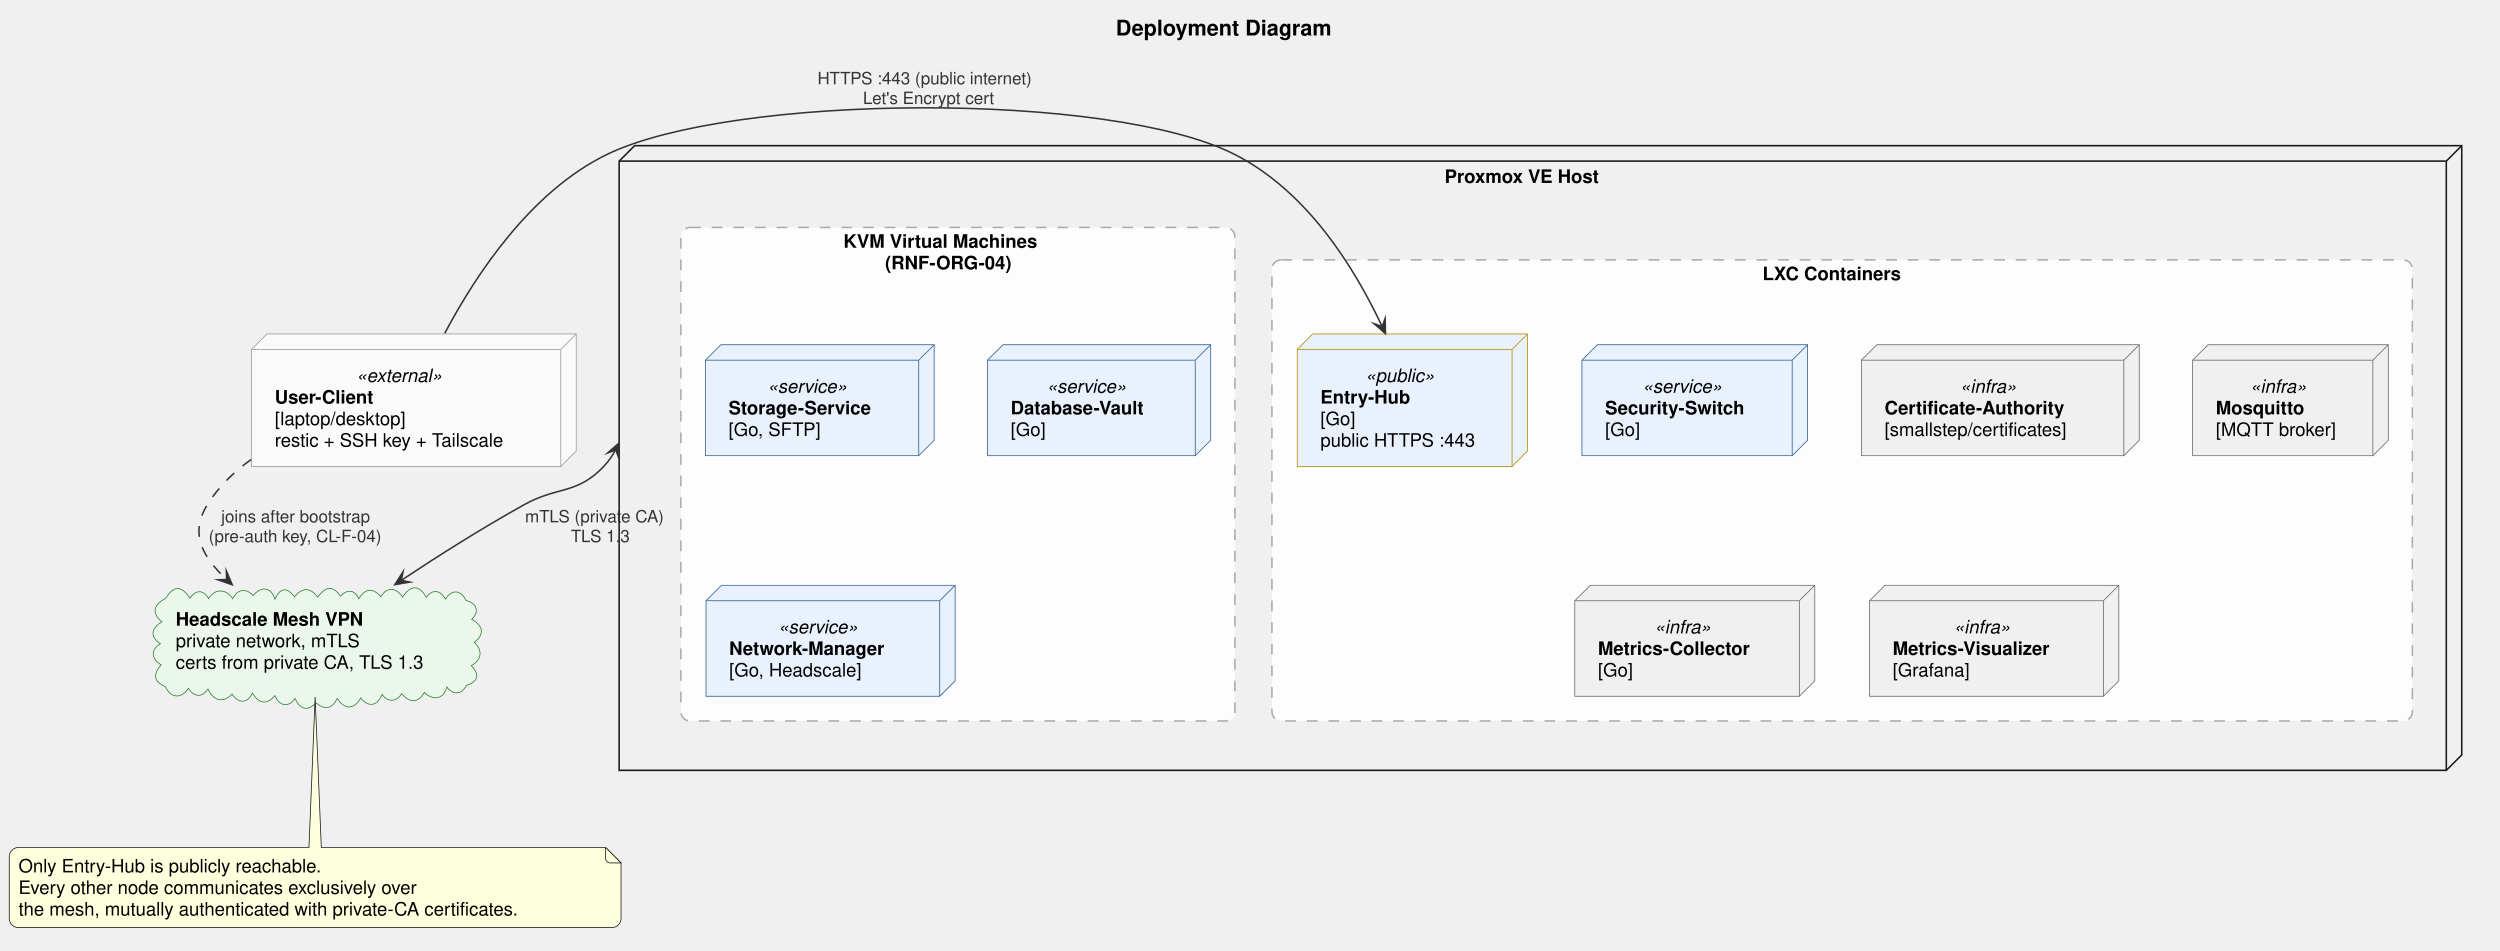
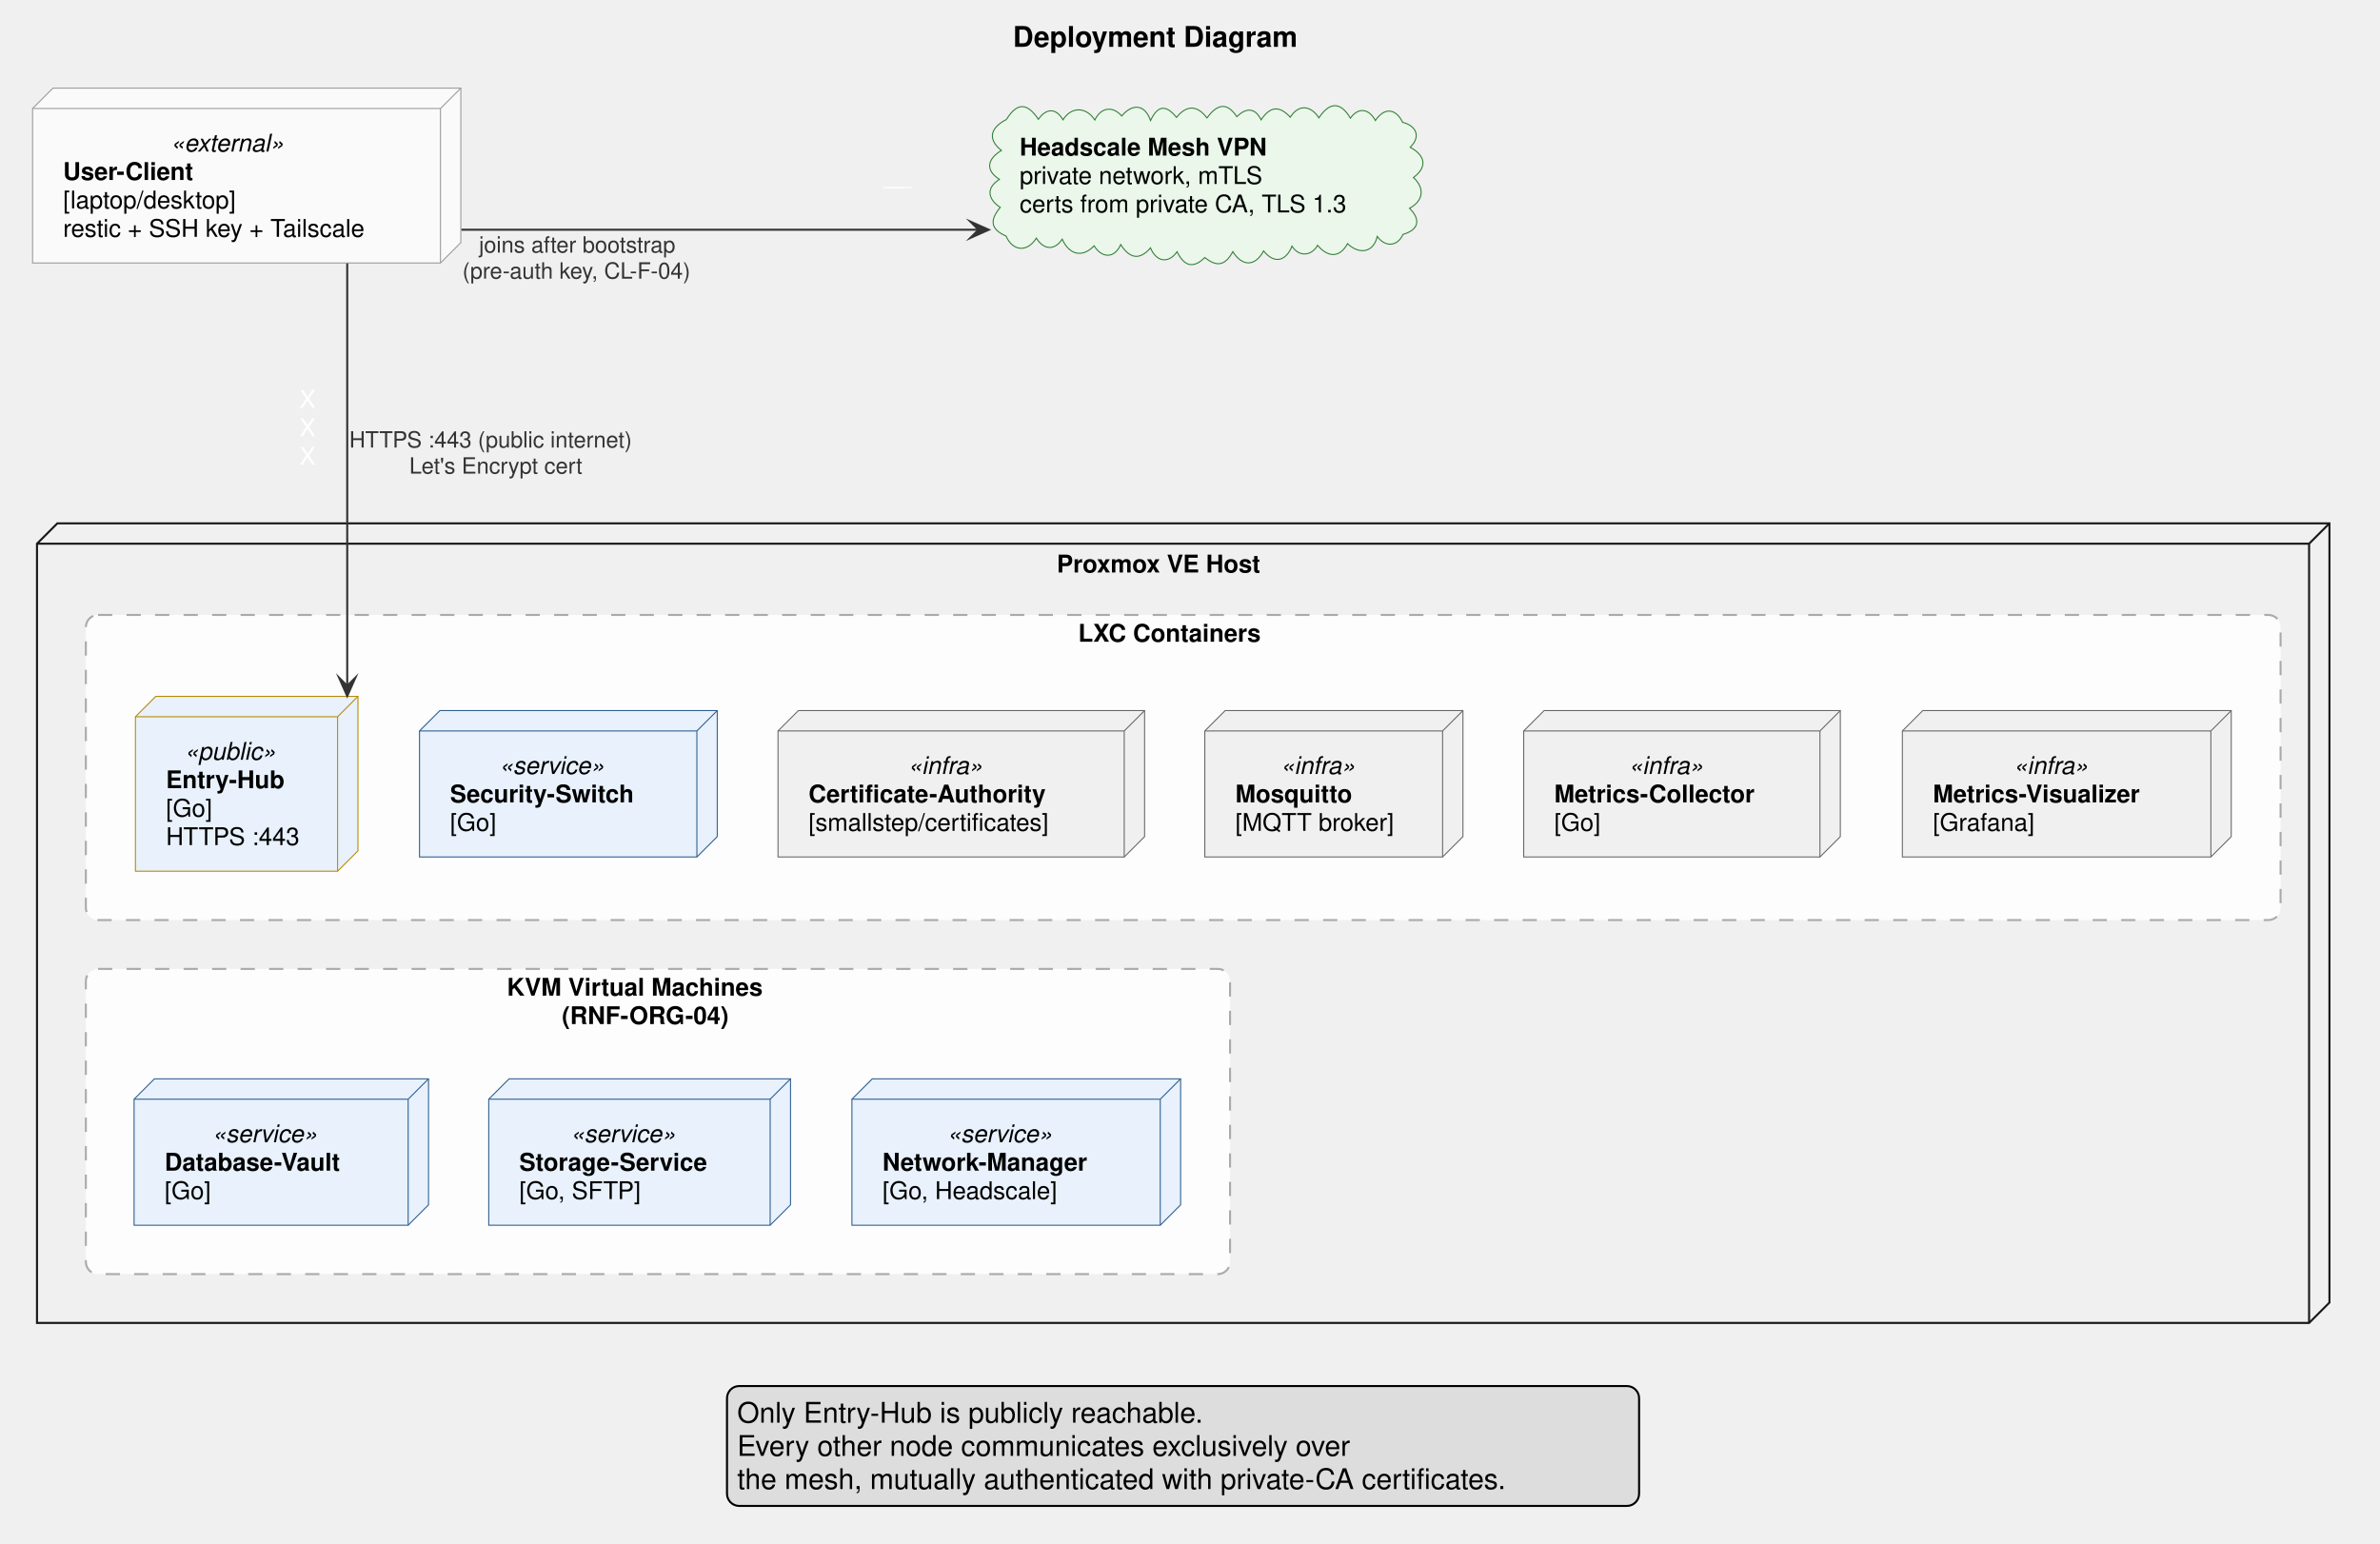
- <svg xmlns="http://www.w3.org/2000/svg" contentStyleType="text/css" data-diagram-type="DESCRIPTION" height="616px" preserveAspectRatio="none" style="width:1620px;height:616px;background:#FFFFFF;" version="1.1" viewBox="0 0 1620 616" width="1620px" zoomAndPan="magnify">
+ <svg xmlns="http://www.w3.org/2000/svg" contentStyleType="text/css" data-diagram-type="DESCRIPTION" height="758px" preserveAspectRatio="none" style="width:1169px;height:758px;background:#FFFFFF;" version="1.1" viewBox="0 0 1169 758" width="1169px" zoomAndPan="magnify">
  <defs />
  <g>
    <g class="title" data-source-line="3">
-       <text fill="#000000" font-family="'Helvetica'" font-size="14" font-weight="700" lengthAdjust="spacing" textLength="167.125" x="723.043" y="22.995">Deployment Diagram</text>
+       <text fill="#000000" font-family="'Helvetica'" font-size="14" font-weight="700" lengthAdjust="spacing" textLength="167.125" x="497.522" y="22.995">Deployment Diagram</text>
    </g>
-     <g class="cluster" data-qualified-name="Proxmox" data-source-line="36" id="ent0003">
-       <polygon fill="none" points="401.21,104.391,411.21,94.391,1595.21,94.391,1595.21,489.181,1585.21,499.181,401.21,499.181,401.21,104.391" style="stroke:#181818;stroke-width:1;stroke-linejoin:miter;stroke-miterlimit:10;" />
-       <line style="stroke:#181818;stroke-width:1;" x1="1585.21" x2="1595.21" y1="104.391" y2="94.391" />
-       <line style="stroke:#181818;stroke-width:1;" x1="401.21" x2="1585.21" y1="104.391" y2="104.391" />
-       <line style="stroke:#181818;stroke-width:1;" x1="1585.21" x2="1585.21" y1="104.391" y2="499.181" />
-       <text fill="#000000" font-family="'Helvetica'" font-size="12" font-weight="700" lengthAdjust="spacing" textLength="116.191" x="936.114" y="118.53">Proxmox VE Host</text>
+     <g class="cluster" data-qualified-name="Proxmox" data-source-line="48" id="ent0005">
+       <polygon fill="none" points="18.17,267.077,28.17,257.077,1144.17,257.077,1144.17,639.857,1134.17,649.857,18.17,649.857,18.17,267.077" style="stroke:#181818;stroke-width:1;stroke-linejoin:miter;stroke-miterlimit:10;" />
+       <line style="stroke:#181818;stroke-width:1;" x1="1134.17" x2="1144.17" y1="267.077" y2="257.077" />
+       <line style="stroke:#181818;stroke-width:1;" x1="18.17" x2="1134.17" y1="267.077" y2="267.077" />
+       <line style="stroke:#181818;stroke-width:1;" x1="1134.17" x2="1134.17" y1="267.077" y2="649.857" />
+       <text fill="#000000" font-family="'Helvetica'" font-size="12" font-weight="700" lengthAdjust="spacing" textLength="116.191" x="519.074" y="281.216">Proxmox VE Host</text>
    </g>
-     <g class="cluster" data-qualified-name="Proxmox.KVMGroup" data-source-line="38" id="ent0004">
-       <rect fill="#FDFDFD" height="319.79" rx="6" ry="6" style="stroke:#AAAAAA;stroke-width:1;stroke-dasharray:7,7;" width="359" x="441.21" y="147.391" />
-       <text fill="#000000" font-family="'Helvetica'" font-size="12" font-weight="700" lengthAdjust="spacing" textLength="148.324" x="546.548" y="160.53">KVM Virtual Machines</text>
-       <text fill="#000000" font-family="'Helvetica'" font-size="12" font-weight="700" lengthAdjust="spacing" textLength="94.4" x="573.51" y="174.499">(RNF-ORG-04)</text>
+     <g class="cluster" data-qualified-name="Proxmox.LXCGroup" data-source-line="50" id="ent0006">
+       <rect fill="#FDFDFD" height="149.87" rx="6" ry="6" style="stroke:#AAAAAA;stroke-width:1;stroke-dasharray:7,7;" width="1078" x="42.17" y="302.077" />
+       <text fill="#000000" font-family="'Helvetica'" font-size="12" font-weight="700" lengthAdjust="spacing" textLength="103.166" x="529.587" y="315.216">LXC Containers</text>
    </g>
-     <g class="cluster" data-qualified-name="Proxmox.LXCGroup" data-source-line="44" id="ent0008">
-       <rect fill="#FDFDFD" height="298.78" rx="6" ry="6" style="stroke:#AAAAAA;stroke-width:1;stroke-dasharray:7,7;" width="739" x="824.21" y="168.401" />
-       <text fill="#000000" font-family="'Helvetica'" font-size="12" font-weight="700" lengthAdjust="spacing" textLength="103.166" x="1142.127" y="181.54">LXC Containers</text>
+     <g class="cluster" data-qualified-name="Proxmox.KVMGroup" data-source-line="67" id="ent0018">
+       <rect fill="#FDFDFD" height="149.91" rx="6" ry="6" style="stroke:#AAAAAA;stroke-width:1;stroke-dasharray:7,7;" width="562" x="42.17" y="475.947" />
+       <text fill="#000000" font-family="'Helvetica'" font-size="12" font-weight="700" lengthAdjust="spacing" textLength="148.324" x="249.008" y="489.086">KVM Virtual Machines</text>
+       <text fill="#000000" font-family="'Helvetica'" font-size="12" font-weight="700" lengthAdjust="spacing" textLength="94.4" x="275.97" y="503.054">(RNF-ORG-04)</text>
    </g>
-     <g class="entity" data-qualified-name="Proxmox.KVMGroup.StorageService" data-source-line="39" id="ent0005">
-       <polygon fill="#E8F1FC" points="457.1,233.391,467.1,223.391,605.334,223.391,605.334,285.297,595.334,295.297,457.1,295.297,457.1,233.391" style="stroke:#2C5C8F;stroke-width:0.5;stroke-linejoin:miter;stroke-miterlimit:10;" />
-       <line style="stroke:#2C5C8F;stroke-width:0.5;" x1="595.334" x2="605.334" y1="233.391" y2="223.391" />
-       <line style="stroke:#2C5C8F;stroke-width:0.5;" x1="457.1" x2="595.334" y1="233.391" y2="233.391" />
-       <line style="stroke:#2C5C8F;stroke-width:0.5;" x1="595.334" x2="595.334" y1="233.391" y2="295.297" />
-       <text fill="#000000" font-family="'Helvetica'" font-size="12" font-style="italic" lengthAdjust="spacing" textLength="57.797" x="497.319" y="254.53">«service»</text>
-       <text fill="#000000" font-family="'Helvetica'" font-size="12" font-weight="700" lengthAdjust="spacing" textLength="108.234" x="472.1" y="268.498">Storage-Service</text>
-       <text fill="#000000" font-family="'Helvetica'" font-size="12" lengthAdjust="spacing" textLength="62.719" x="472.1" y="282.467">[Go, SFTP]</text>
+     <g class="entity" data-qualified-name="Proxmox.LXCGroup.EntryHub" data-source-line="52" id="ent0007">
+       <polygon fill="#E8F1FC" points="66.52,352.077,76.52,342.077,175.819,342.077,175.819,417.952,165.819,427.952,66.52,427.952,66.52,352.077" style="stroke:#B58900;stroke-width:0.5;stroke-linejoin:miter;stroke-miterlimit:10;" />
+       <line style="stroke:#B58900;stroke-width:0.5;" x1="165.819" x2="175.819" y1="352.077" y2="342.077" />
+       <line style="stroke:#B58900;stroke-width:0.5;" x1="66.52" x2="165.819" y1="352.077" y2="352.077" />
+       <line style="stroke:#B58900;stroke-width:0.5;" x1="165.819" x2="165.819" y1="352.077" y2="427.952" />
+       <text fill="#000000" font-family="'Helvetica'" font-size="12" font-style="italic" lengthAdjust="spacing" textLength="50.918" x="90.71" y="373.216">«public»</text>
+       <text fill="#000000" font-family="'Helvetica'" font-size="12" font-weight="700" lengthAdjust="spacing" textLength="68.373" x="81.52" y="387.184">Entry-Hub</text>
+       <text fill="#000000" font-family="'Helvetica'" font-size="12" lengthAdjust="spacing" textLength="26.004" x="81.52" y="401.153">[Go]</text>
+       <text fill="#000000" font-family="'Helvetica'" font-size="12" lengthAdjust="spacing" textLength="69.299" x="81.52" y="415.122">HTTPS :443</text>
    </g>
-     <g class="entity" data-qualified-name="Proxmox.KVMGroup.DatabaseVault" data-source-line="40" id="ent0006">
-       <polygon fill="#E8F1FC" points="639.9,233.391,649.9,223.391,784.519,223.391,784.519,285.297,774.519,295.297,639.9,295.297,639.9,233.391" style="stroke:#2C5C8F;stroke-width:0.5;stroke-linejoin:miter;stroke-miterlimit:10;" />
-       <line style="stroke:#2C5C8F;stroke-width:0.5;" x1="774.519" x2="784.519" y1="233.391" y2="223.391" />
-       <line style="stroke:#2C5C8F;stroke-width:0.5;" x1="639.9" x2="774.519" y1="233.391" y2="233.391" />
-       <line style="stroke:#2C5C8F;stroke-width:0.5;" x1="774.519" x2="774.519" y1="233.391" y2="295.297" />
-       <text fill="#000000" font-family="'Helvetica'" font-size="12" font-style="italic" lengthAdjust="spacing" textLength="57.797" x="678.311" y="254.53">«service»</text>
-       <text fill="#000000" font-family="'Helvetica'" font-size="12" font-weight="700" lengthAdjust="spacing" textLength="104.619" x="654.9" y="268.498">Database-Vault</text>
-       <text fill="#000000" font-family="'Helvetica'" font-size="12" lengthAdjust="spacing" textLength="26.004" x="654.9" y="282.467">[Go]</text>
+     <g class="entity" data-qualified-name="Proxmox.LXCGroup.SecuritySwitch" data-source-line="53" id="ent0008">
+       <polygon fill="#E8F1FC" points="206.05,359.057,216.05,349.057,352.292,349.057,352.292,410.963,342.292,420.963,206.05,420.963,206.05,359.057" style="stroke:#2C5C8F;stroke-width:0.5;stroke-linejoin:miter;stroke-miterlimit:10;" />
+       <line style="stroke:#2C5C8F;stroke-width:0.5;" x1="342.292" x2="352.292" y1="359.057" y2="349.057" />
+       <line style="stroke:#2C5C8F;stroke-width:0.5;" x1="206.05" x2="342.292" y1="359.057" y2="359.057" />
+       <line style="stroke:#2C5C8F;stroke-width:0.5;" x1="342.292" x2="342.292" y1="359.057" y2="420.963" />
+       <text fill="#000000" font-family="'Helvetica'" font-size="12" font-style="italic" lengthAdjust="spacing" textLength="57.797" x="245.273" y="380.195">«service»</text>
+       <text fill="#000000" font-family="'Helvetica'" font-size="12" font-weight="700" lengthAdjust="spacing" textLength="106.242" x="221.05" y="394.164">Security-Switch</text>
+       <text fill="#000000" font-family="'Helvetica'" font-size="12" lengthAdjust="spacing" textLength="26.004" x="221.05" y="408.133">[Go]</text>
    </g>
-     <g class="entity" data-qualified-name="Proxmox.KVMGroup.NetworkManager" data-source-line="41" id="ent0007">
-       <polygon fill="#E8F1FC" points="457.49,389.281,467.49,379.281,618.943,379.281,618.943,441.187,608.943,451.187,457.49,451.187,457.49,389.281" style="stroke:#2C5C8F;stroke-width:0.5;stroke-linejoin:miter;stroke-miterlimit:10;" />
-       <line style="stroke:#2C5C8F;stroke-width:0.5;" x1="608.943" x2="618.943" y1="389.281" y2="379.281" />
-       <line style="stroke:#2C5C8F;stroke-width:0.5;" x1="457.49" x2="608.943" y1="389.281" y2="389.281" />
-       <line style="stroke:#2C5C8F;stroke-width:0.5;" x1="608.943" x2="608.943" y1="389.281" y2="451.187" />
-       <text fill="#000000" font-family="'Helvetica'" font-size="12" font-style="italic" lengthAdjust="spacing" textLength="57.797" x="504.318" y="410.42">«service»</text>
-       <text fill="#000000" font-family="'Helvetica'" font-size="12" font-weight="700" lengthAdjust="spacing" textLength="121.453" x="472.49" y="424.389">Network-Manager</text>
-       <text fill="#000000" font-family="'Helvetica'" font-size="12" lengthAdjust="spacing" textLength="95.93" x="472.49" y="438.357">[Go, Headscale]</text>
+     <g class="entity" data-qualified-name="Proxmox.LXCGroup.CA" data-source-line="54" id="ent0009">
+       <polygon fill="#F0F0F0" points="382.14,359.057,392.14,349.057,562.197,349.057,562.197,410.963,552.197,420.963,382.14,420.963,382.14,359.057" style="stroke:#666666;stroke-width:0.5;stroke-linejoin:miter;stroke-miterlimit:10;" />
+       <line style="stroke:#666666;stroke-width:0.5;" x1="552.197" x2="562.197" y1="359.057" y2="349.057" />
+       <line style="stroke:#666666;stroke-width:0.5;" x1="382.14" x2="552.197" y1="359.057" y2="359.057" />
+       <line style="stroke:#666666;stroke-width:0.5;" x1="552.197" x2="552.197" y1="359.057" y2="420.963" />
+       <text fill="#000000" font-family="'Helvetica'" font-size="12" font-style="italic" lengthAdjust="spacing" textLength="42.264" x="446.036" y="380.195">«infra»</text>
+       <text fill="#000000" font-family="'Helvetica'" font-size="12" font-weight="700" lengthAdjust="spacing" textLength="140.057" x="397.14" y="394.164">Certificate-Authority</text>
+       <text fill="#000000" font-family="'Helvetica'" font-size="12" lengthAdjust="spacing" textLength="138.129" x="397.14" y="408.133">[smallstep/certificates]</text>
    </g>
-     <g class="entity" data-qualified-name="Proxmox.LXCGroup.EntryHub" data-source-line="45" id="ent0009">
-       <polygon fill="#E8F1FC" points="840.6,226.401,850.6,216.401,989.819,216.401,989.819,292.276,979.819,302.276,840.6,302.276,840.6,226.401" style="stroke:#B58900;stroke-width:0.5;stroke-linejoin:miter;stroke-miterlimit:10;" />
-       <line style="stroke:#B58900;stroke-width:0.5;" x1="979.819" x2="989.819" y1="226.401" y2="216.401" />
-       <line style="stroke:#B58900;stroke-width:0.5;" x1="840.6" x2="979.819" y1="226.401" y2="226.401" />
-       <line style="stroke:#B58900;stroke-width:0.5;" x1="979.819" x2="979.819" y1="226.401" y2="302.276" />
-       <text fill="#000000" font-family="'Helvetica'" font-size="12" font-style="italic" lengthAdjust="spacing" textLength="50.918" x="884.75" y="247.54">«public»</text>
-       <text fill="#000000" font-family="'Helvetica'" font-size="12" font-weight="700" lengthAdjust="spacing" textLength="68.373" x="855.6" y="261.509">Entry-Hub</text>
-       <text fill="#000000" font-family="'Helvetica'" font-size="12" lengthAdjust="spacing" textLength="26.004" x="855.6" y="275.477">[Go]</text>
-       <text fill="#000000" font-family="'Helvetica'" font-size="12" lengthAdjust="spacing" textLength="109.219" x="855.6" y="289.446">public HTTPS :443</text>
+     <g class="entity" data-qualified-name="Proxmox.LXCGroup.Mosquitto" data-source-line="55" id="ent0010">
+       <polygon fill="#F0F0F0" points="591.77,359.057,601.77,349.057,718.565,349.057,718.565,410.963,708.565,420.963,591.77,420.963,591.77,359.057" style="stroke:#666666;stroke-width:0.5;stroke-linejoin:miter;stroke-miterlimit:10;" />
+       <line style="stroke:#666666;stroke-width:0.5;" x1="708.565" x2="718.565" y1="359.057" y2="349.057" />
+       <line style="stroke:#666666;stroke-width:0.5;" x1="591.77" x2="708.565" y1="359.057" y2="359.057" />
+       <line style="stroke:#666666;stroke-width:0.5;" x1="708.565" x2="708.565" y1="359.057" y2="420.963" />
+       <text fill="#000000" font-family="'Helvetica'" font-size="12" font-style="italic" lengthAdjust="spacing" textLength="42.264" x="629.036" y="380.195">«infra»</text>
+       <text fill="#000000" font-family="'Helvetica'" font-size="12" font-weight="700" lengthAdjust="spacing" textLength="68.291" x="606.77" y="394.164">Mosquitto</text>
+       <text fill="#000000" font-family="'Helvetica'" font-size="12" lengthAdjust="spacing" textLength="86.795" x="606.77" y="408.133">[MQTT broker]</text>
    </g>
-     <g class="entity" data-qualified-name="Proxmox.LXCGroup.SecuritySwitch" data-source-line="46" id="ent0010">
-       <polygon fill="#E8F1FC" points="1025.09,233.391,1035.09,223.391,1171.332,223.391,1171.332,285.297,1161.332,295.297,1025.09,295.297,1025.09,233.391" style="stroke:#2C5C8F;stroke-width:0.5;stroke-linejoin:miter;stroke-miterlimit:10;" />
-       <line style="stroke:#2C5C8F;stroke-width:0.5;" x1="1161.332" x2="1171.332" y1="233.391" y2="223.391" />
-       <line style="stroke:#2C5C8F;stroke-width:0.5;" x1="1025.09" x2="1161.332" y1="233.391" y2="233.391" />
-       <line style="stroke:#2C5C8F;stroke-width:0.5;" x1="1161.332" x2="1161.332" y1="233.391" y2="295.297" />
-       <text fill="#000000" font-family="'Helvetica'" font-size="12" font-style="italic" lengthAdjust="spacing" textLength="57.797" x="1064.313" y="254.53">«service»</text>
-       <text fill="#000000" font-family="'Helvetica'" font-size="12" font-weight="700" lengthAdjust="spacing" textLength="106.242" x="1040.09" y="268.498">Security-Switch</text>
-       <text fill="#000000" font-family="'Helvetica'" font-size="12" lengthAdjust="spacing" textLength="26.004" x="1040.09" y="282.467">[Go]</text>
+     <g class="entity" data-qualified-name="Proxmox.LXCGroup.MetricsCollector" data-source-line="56" id="ent0011">
+       <polygon fill="#F0F0F0" points="748.41,359.057,758.41,349.057,903.922,349.057,903.922,410.963,893.922,420.963,748.41,420.963,748.41,359.057" style="stroke:#666666;stroke-width:0.5;stroke-linejoin:miter;stroke-miterlimit:10;" />
+       <line style="stroke:#666666;stroke-width:0.5;" x1="893.922" x2="903.922" y1="359.057" y2="349.057" />
+       <line style="stroke:#666666;stroke-width:0.5;" x1="748.41" x2="893.922" y1="359.057" y2="359.057" />
+       <line style="stroke:#666666;stroke-width:0.5;" x1="893.922" x2="893.922" y1="359.057" y2="420.963" />
+       <text fill="#000000" font-family="'Helvetica'" font-size="12" font-style="italic" lengthAdjust="spacing" textLength="42.264" x="800.034" y="380.195">«infra»</text>
+       <text fill="#000000" font-family="'Helvetica'" font-size="12" font-weight="700" lengthAdjust="spacing" textLength="115.512" x="763.41" y="394.164">Metrics-Collector</text>
+       <text fill="#000000" font-family="'Helvetica'" font-size="12" lengthAdjust="spacing" textLength="26.004" x="763.41" y="408.133">[Go]</text>
    </g>
-     <g class="entity" data-qualified-name="Proxmox.LXCGroup.CA" data-source-line="47" id="ent0011">
-       <polygon fill="#F0F0F0" points="1206.19,233.391,1216.19,223.391,1386.247,223.391,1386.247,285.297,1376.247,295.297,1206.19,295.297,1206.19,233.391" style="stroke:#666666;stroke-width:0.5;stroke-linejoin:miter;stroke-miterlimit:10;" />
-       <line style="stroke:#666666;stroke-width:0.5;" x1="1376.247" x2="1386.247" y1="233.391" y2="223.391" />
-       <line style="stroke:#666666;stroke-width:0.5;" x1="1206.19" x2="1376.247" y1="233.391" y2="233.391" />
-       <line style="stroke:#666666;stroke-width:0.5;" x1="1376.247" x2="1376.247" y1="233.391" y2="295.297" />
-       <text fill="#000000" font-family="'Helvetica'" font-size="12" font-style="italic" lengthAdjust="spacing" textLength="42.264" x="1270.086" y="254.53">«infra»</text>
-       <text fill="#000000" font-family="'Helvetica'" font-size="12" font-weight="700" lengthAdjust="spacing" textLength="140.057" x="1221.19" y="268.498">Certificate-Authority</text>
-       <text fill="#000000" font-family="'Helvetica'" font-size="12" lengthAdjust="spacing" textLength="138.129" x="1221.19" y="282.467">[smallstep/certificates]</text>
+     <g class="entity" data-qualified-name="Proxmox.LXCGroup.Grafana" data-source-line="57" id="ent0012">
+       <polygon fill="#F0F0F0" points="934.4,359.057,944.4,349.057,1095.935,349.057,1095.935,410.963,1085.935,420.963,934.4,420.963,934.4,359.057" style="stroke:#666666;stroke-width:0.5;stroke-linejoin:miter;stroke-miterlimit:10;" />
+       <line style="stroke:#666666;stroke-width:0.5;" x1="1085.935" x2="1095.935" y1="359.057" y2="349.057" />
+       <line style="stroke:#666666;stroke-width:0.5;" x1="934.4" x2="1085.935" y1="359.057" y2="359.057" />
+       <line style="stroke:#666666;stroke-width:0.5;" x1="1085.935" x2="1085.935" y1="359.057" y2="420.963" />
+       <text fill="#000000" font-family="'Helvetica'" font-size="12" font-style="italic" lengthAdjust="spacing" textLength="42.264" x="989.036" y="380.195">«infra»</text>
+       <text fill="#000000" font-family="'Helvetica'" font-size="12" font-weight="700" lengthAdjust="spacing" textLength="121.535" x="949.4" y="394.164">Metrics-Visualizer</text>
+       <text fill="#000000" font-family="'Helvetica'" font-size="12" lengthAdjust="spacing" textLength="57.486" x="949.4" y="408.133">[Grafana]</text>
    </g>
-     <g class="entity" data-qualified-name="Proxmox.LXCGroup.Mosquitto" data-source-line="48" id="ent0012">
-       <polygon fill="#F0F0F0" points="1420.82,233.391,1430.82,223.391,1547.615,223.391,1547.615,285.297,1537.615,295.297,1420.82,295.297,1420.82,233.391" style="stroke:#666666;stroke-width:0.5;stroke-linejoin:miter;stroke-miterlimit:10;" />
-       <line style="stroke:#666666;stroke-width:0.5;" x1="1537.615" x2="1547.615" y1="233.391" y2="223.391" />
-       <line style="stroke:#666666;stroke-width:0.5;" x1="1420.82" x2="1537.615" y1="233.391" y2="233.391" />
-       <line style="stroke:#666666;stroke-width:0.5;" x1="1537.615" x2="1537.615" y1="233.391" y2="295.297" />
-       <text fill="#000000" font-family="'Helvetica'" font-size="12" font-style="italic" lengthAdjust="spacing" textLength="42.264" x="1458.086" y="254.53">«infra»</text>
-       <text fill="#000000" font-family="'Helvetica'" font-size="12" font-weight="700" lengthAdjust="spacing" textLength="68.291" x="1435.82" y="268.498">Mosquitto</text>
-       <text fill="#000000" font-family="'Helvetica'" font-size="12" lengthAdjust="spacing" textLength="86.795" x="1435.82" y="282.467">[MQTT broker]</text>
+     <g class="entity" data-qualified-name="Proxmox.KVMGroup.DatabaseVault" data-source-line="69" id="ent0019">
+       <polygon fill="#E8F1FC" points="65.86,539.947,75.86,529.947,210.479,529.947,210.479,591.853,200.479,601.853,65.86,601.853,65.86,539.947" style="stroke:#2C5C8F;stroke-width:0.5;stroke-linejoin:miter;stroke-miterlimit:10;" />
+       <line style="stroke:#2C5C8F;stroke-width:0.5;" x1="200.479" x2="210.479" y1="539.947" y2="529.947" />
+       <line style="stroke:#2C5C8F;stroke-width:0.5;" x1="65.86" x2="200.479" y1="539.947" y2="539.947" />
+       <line style="stroke:#2C5C8F;stroke-width:0.5;" x1="200.479" x2="200.479" y1="539.947" y2="601.853" />
+       <text fill="#000000" font-family="'Helvetica'" font-size="12" font-style="italic" lengthAdjust="spacing" textLength="57.797" x="104.271" y="561.086">«service»</text>
+       <text fill="#000000" font-family="'Helvetica'" font-size="12" font-weight="700" lengthAdjust="spacing" textLength="104.619" x="80.86" y="575.054">Database-Vault</text>
+       <text fill="#000000" font-family="'Helvetica'" font-size="12" lengthAdjust="spacing" textLength="26.004" x="80.86" y="589.023">[Go]</text>
    </g>
-     <g class="entity" data-qualified-name="Proxmox.LXCGroup.MetricsCollector" data-source-line="49" id="ent0013">
-       <polygon fill="#F0F0F0" points="1020.46,389.281,1030.46,379.281,1175.972,379.281,1175.972,441.187,1165.972,451.187,1020.46,451.187,1020.46,389.281" style="stroke:#666666;stroke-width:0.5;stroke-linejoin:miter;stroke-miterlimit:10;" />
-       <line style="stroke:#666666;stroke-width:0.5;" x1="1165.972" x2="1175.972" y1="389.281" y2="379.281" />
-       <line style="stroke:#666666;stroke-width:0.5;" x1="1020.46" x2="1165.972" y1="389.281" y2="389.281" />
-       <line style="stroke:#666666;stroke-width:0.5;" x1="1165.972" x2="1165.972" y1="389.281" y2="451.187" />
-       <text fill="#000000" font-family="'Helvetica'" font-size="12" font-style="italic" lengthAdjust="spacing" textLength="42.264" x="1072.084" y="410.42">«infra»</text>
-       <text fill="#000000" font-family="'Helvetica'" font-size="12" font-weight="700" lengthAdjust="spacing" textLength="115.512" x="1035.46" y="424.389">Metrics-Collector</text>
-       <text fill="#000000" font-family="'Helvetica'" font-size="12" lengthAdjust="spacing" textLength="26.004" x="1035.46" y="438.357">[Go]</text>
+     <g class="entity" data-qualified-name="Proxmox.KVMGroup.StorageService" data-source-line="70" id="ent0020">
+       <polygon fill="#E8F1FC" points="240.05,539.947,250.05,529.947,388.284,529.947,388.284,591.853,378.284,601.853,240.05,601.853,240.05,539.947" style="stroke:#2C5C8F;stroke-width:0.5;stroke-linejoin:miter;stroke-miterlimit:10;" />
+       <line style="stroke:#2C5C8F;stroke-width:0.5;" x1="378.284" x2="388.284" y1="539.947" y2="529.947" />
+       <line style="stroke:#2C5C8F;stroke-width:0.5;" x1="240.05" x2="378.284" y1="539.947" y2="539.947" />
+       <line style="stroke:#2C5C8F;stroke-width:0.5;" x1="378.284" x2="378.284" y1="539.947" y2="601.853" />
+       <text fill="#000000" font-family="'Helvetica'" font-size="12" font-style="italic" lengthAdjust="spacing" textLength="57.797" x="280.269" y="561.086">«service»</text>
+       <text fill="#000000" font-family="'Helvetica'" font-size="12" font-weight="700" lengthAdjust="spacing" textLength="108.234" x="255.05" y="575.054">Storage-Service</text>
+       <text fill="#000000" font-family="'Helvetica'" font-size="12" lengthAdjust="spacing" textLength="62.719" x="255.05" y="589.023">[Go, SFTP]</text>
    </g>
-     <g class="entity" data-qualified-name="Proxmox.LXCGroup.Grafana" data-source-line="50" id="ent0014">
-       <polygon fill="#F0F0F0" points="1211.45,389.281,1221.45,379.281,1372.985,379.281,1372.985,441.187,1362.985,451.187,1211.45,451.187,1211.45,389.281" style="stroke:#666666;stroke-width:0.5;stroke-linejoin:miter;stroke-miterlimit:10;" />
-       <line style="stroke:#666666;stroke-width:0.5;" x1="1362.985" x2="1372.985" y1="389.281" y2="379.281" />
-       <line style="stroke:#666666;stroke-width:0.5;" x1="1211.45" x2="1362.985" y1="389.281" y2="389.281" />
-       <line style="stroke:#666666;stroke-width:0.5;" x1="1362.985" x2="1362.985" y1="389.281" y2="451.187" />
-       <text fill="#000000" font-family="'Helvetica'" font-size="12" font-style="italic" lengthAdjust="spacing" textLength="42.264" x="1266.086" y="410.42">«infra»</text>
-       <text fill="#000000" font-family="'Helvetica'" font-size="12" font-weight="700" lengthAdjust="spacing" textLength="121.535" x="1226.45" y="424.389">Metrics-Visualizer</text>
-       <text fill="#000000" font-family="'Helvetica'" font-size="12" lengthAdjust="spacing" textLength="57.486" x="1226.45" y="438.357">[Grafana]</text>
+     <g class="entity" data-qualified-name="Proxmox.KVMGroup.NetworkManager" data-source-line="71" id="ent0021">
+       <polygon fill="#E8F1FC" points="418.44,539.947,428.44,529.947,579.893,529.947,579.893,591.853,569.893,601.853,418.44,601.853,418.44,539.947" style="stroke:#2C5C8F;stroke-width:0.5;stroke-linejoin:miter;stroke-miterlimit:10;" />
+       <line style="stroke:#2C5C8F;stroke-width:0.5;" x1="569.893" x2="579.893" y1="539.947" y2="529.947" />
+       <line style="stroke:#2C5C8F;stroke-width:0.5;" x1="418.44" x2="569.893" y1="539.947" y2="539.947" />
+       <line style="stroke:#2C5C8F;stroke-width:0.5;" x1="569.893" x2="569.893" y1="539.947" y2="601.853" />
+       <text fill="#000000" font-family="'Helvetica'" font-size="12" font-style="italic" lengthAdjust="spacing" textLength="57.797" x="465.268" y="561.086">«service»</text>
+       <text fill="#000000" font-family="'Helvetica'" font-size="12" font-weight="700" lengthAdjust="spacing" textLength="121.453" x="433.44" y="575.054">Network-Manager</text>
+       <text fill="#000000" font-family="'Helvetica'" font-size="12" lengthAdjust="spacing" textLength="95.93" x="433.44" y="589.023">[Go, Headscale]</text>
    </g>
-     <g class="entity" data-qualified-name="UserClient" data-source-line="32" id="ent0001">
-       <polygon fill="#FAFAFA" points="163.04,226.401,173.04,216.401,373.39,216.401,373.39,292.276,363.39,302.276,163.04,302.276,163.04,226.401" style="stroke:#999999;stroke-width:0.5;stroke-linejoin:miter;stroke-miterlimit:10;" />
-       <line style="stroke:#999999;stroke-width:0.5;" x1="363.39" x2="373.39" y1="226.401" y2="216.401" />
-       <line style="stroke:#999999;stroke-width:0.5;" x1="163.04" x2="363.39" y1="226.401" y2="226.401" />
-       <line style="stroke:#999999;stroke-width:0.5;" x1="363.39" x2="363.39" y1="226.401" y2="302.276" />
-       <text fill="#000000" font-family="'Helvetica'" font-size="12" font-style="italic" lengthAdjust="spacing" textLength="64.611" x="230.909" y="247.54">«external»</text>
-       <text fill="#000000" font-family="'Helvetica'" font-size="12" font-weight="700" lengthAdjust="spacing" textLength="75.375" x="178.04" y="261.509">User-Client</text>
-       <text fill="#000000" font-family="'Helvetica'" font-size="12" lengthAdjust="spacing" textLength="99.24" x="178.04" y="275.477">[laptop/desktop]</text>
-       <text fill="#000000" font-family="'Helvetica'" font-size="12" lengthAdjust="spacing" textLength="170.35" x="178.04" y="289.446">restic + SSH key + Tailscale</text>
+     <g class="entity" data-qualified-name="UserClient" data-source-line="33" id="ent0001">
+       <polygon fill="#FAFAFA" points="16,53.297,26,43.297,226.35,43.297,226.35,119.172,216.35,129.172,16,129.172,16,53.297" style="stroke:#999999;stroke-width:0.5;stroke-linejoin:miter;stroke-miterlimit:10;" />
+       <line style="stroke:#999999;stroke-width:0.5;" x1="216.35" x2="226.35" y1="53.297" y2="43.297" />
+       <line style="stroke:#999999;stroke-width:0.5;" x1="16" x2="216.35" y1="53.297" y2="53.297" />
+       <line style="stroke:#999999;stroke-width:0.5;" x1="216.35" x2="216.35" y1="53.297" y2="129.172" />
+       <text fill="#000000" font-family="'Helvetica'" font-size="12" font-style="italic" lengthAdjust="spacing" textLength="64.611" x="83.869" y="74.436">«external»</text>
+       <text fill="#000000" font-family="'Helvetica'" font-size="12" font-weight="700" lengthAdjust="spacing" textLength="75.375" x="31" y="88.404">User-Client</text>
+       <text fill="#000000" font-family="'Helvetica'" font-size="12" lengthAdjust="spacing" textLength="99.24" x="31" y="102.373">[laptop/desktop]</text>
+       <text fill="#000000" font-family="'Helvetica'" font-size="12" lengthAdjust="spacing" textLength="170.35" x="31" y="116.342">restic + SSH key + Tailscale</text>
    </g>
-     <g class="entity" data-qualified-name="Mesh" data-source-line="34" id="ent0002">
-       <path d="M107.381,387.69 C112.706,379.084 117.663,379.523 123.07,387.613 C126.775,382.217 131.683,381.788 135.145,387.869 C139.405,381.102 146.603,381.517 150.798,387.947 C153.693,381.861 159.418,380.759 164.003,385.972 C169.127,379.85 175.314,380.003 178.162,388.219 C181.699,380.707 185.706,380.256 190.922,386.683 C195.86,380.46 201.125,380.612 205.859,386.927 C210.587,380.615 215.26,378.51 220.564,386.327 C224.91,381.957 229.497,381.661 232.461,387.88 C236.797,381.313 241.302,380.628 246.781,386.571 C250.995,379.953 256.933,380.815 260.85,386.899 C266.019,379.123 271.312,378.671 276.331,387.042 C280.445,381.281 285.562,382.6 288.602,388.202 C292.911,381.731 298.585,382.066 301.981,389.106 C308.62,390.738 311.15,396.067 305.692,401.362 C312.819,405.147 314.528,410.878 307.285,416.205 C312.996,421.452 312.176,427.669 305.36,431.321 C310.978,436.861 309.991,441.916 302.185,444.128 C299.382,450.325 293.252,450.412 289.523,445.152 C287.533,453.602 280.237,453.874 274.939,448.692 C270.831,456.098 265.088,455.262 260.23,449.533 C257.099,454.87 251.097,455.319 247.633,449.924 C244.693,457.315 238.978,458.843 233.685,452.277 C229.498,460.174 223.092,459.889 218.573,452.609 C215.005,459.311 210.85,460.418 204.831,455.51 C198.835,461.385 194.527,459.458 191.193,452.648 C186.685,459.011 180.772,457.291 178.13,450.757 C172.592,457.348 167.604,455.626 163.512,449.141 C160.365,456.227 154.203,455.823 150.442,449.752 C144.346,456.073 138.023,453.83 134.774,446.488 C130.851,452.413 125.54,451.568 122.067,445.99 C117.63,453.026 110.536,452.567 107.151,444.922 C99.251,441.527 99.308,436.863 104.35,430.885 C98.373,426.929 97.091,421.485 103.914,417.123 C96.452,412.306 98.474,406.749 104.924,402.921 C97.405,396.897 100.21,391.345 107.381,387.69" fill="#EAF7EA" style="stroke:#2E7D32;stroke-width:0.5;" />
-       <text fill="#000000" font-family="'Helvetica'" font-size="12" font-weight="700" lengthAdjust="spacing" textLength="141.721" x="113.87" y="405.42">Headscale Mesh VPN</text>
-       <text fill="#000000" font-family="'Helvetica'" font-size="12" lengthAdjust="spacing" textLength="135.926" x="113.87" y="419.389">private network, mTLS</text>
-       <text fill="#000000" font-family="'Helvetica'" font-size="12" lengthAdjust="spacing" textLength="180.68" x="113.87" y="433.357">certs from private CA, TLS 1.3</text>
+     <g class="entity" data-qualified-name="Mesh" data-source-line="35" id="ent0002">
+       <path d="M494.341,58.686 C499.666,50.079 504.623,50.519 510.03,58.609 C513.735,53.213 518.643,52.784 522.105,58.865 C526.365,52.098 533.563,52.512 537.758,58.943 C540.653,52.857 546.378,51.755 550.963,56.968 C556.087,50.846 562.274,50.998 565.122,59.215 C568.659,51.703 572.666,51.251 577.882,57.678 C582.82,51.456 588.085,51.608 592.819,57.922 C597.547,51.611 602.22,49.506 607.524,57.323 C611.87,52.953 616.457,52.657 619.421,58.876 C623.757,52.309 628.262,51.624 633.741,57.567 C637.955,50.949 643.893,51.81 647.81,57.895 C652.98,50.119 658.271,49.666 663.291,58.038 C667.405,52.277 672.522,53.595 675.562,59.197 C679.871,52.727 685.545,53.062 688.941,60.102 C695.58,61.734 698.11,67.062 692.652,72.358 C699.779,76.142 701.488,81.874 694.245,87.2 C699.956,92.448 699.136,98.665 692.32,102.317 C697.938,107.857 696.951,112.912 689.144,115.124 C686.341,121.321 680.212,121.408 676.483,116.148 C674.493,124.598 667.197,124.87 661.899,119.688 C657.791,127.094 652.048,126.258 647.19,120.528 C644.059,125.866 638.057,126.315 634.593,120.92 C631.653,128.31 625.938,129.839 620.645,123.273 C616.458,131.17 610.052,130.885 605.533,123.605 C601.965,130.307 597.81,131.414 591.791,126.506 C585.795,132.381 581.487,130.453 578.153,123.644 C573.645,130.007 567.732,128.287 565.09,121.753 C559.552,128.344 554.564,126.622 550.472,120.136 C547.325,127.223 541.163,126.819 537.402,120.748 C531.306,127.069 524.983,124.825 521.734,117.483 C517.811,123.409 512.5,122.564 509.027,116.986 C504.59,124.021 497.496,123.563 494.111,115.917 C486.211,112.522 486.267,107.859 491.31,101.881 C485.333,97.925 484.051,92.481 490.874,88.119 C483.412,83.301 485.434,77.745 491.884,73.917 C484.365,67.892 487.17,62.341 494.341,58.686" fill="#EAF7EA" style="stroke:#2E7D32;stroke-width:0.5;" />
+       <text fill="#000000" font-family="'Helvetica'" font-size="12" font-weight="700" lengthAdjust="spacing" textLength="141.721" x="500.83" y="76.415">Headscale Mesh VPN</text>
+       <text fill="#000000" font-family="'Helvetica'" font-size="12" lengthAdjust="spacing" textLength="135.926" x="500.83" y="90.384">private network, mTLS</text>
+       <text fill="#000000" font-family="'Helvetica'" font-size="12" lengthAdjust="spacing" textLength="180.68" x="500.83" y="104.353">certs from private CA, TLS 1.3</text>
    </g>
-     <g class="entity" data-qualified-name="GMN18" data-source-line="59" id="ent0019">
-       <path d="M6,555.181 L6,595.087 A6,6 0 0 0 12,601.087 L396.428,601.087 A6,6 0 0 0 402.428,595.087 L402.428,559.181 L392.428,549.181 L208.21,549.181 L204.21,451.671 L200.21,549.181 L12,549.181 A6,6 0 0 0 6,555.181" fill="#FEFFDD" style="stroke:#181818;stroke-width:0.5;" />
-       <path d="M392.428,549.181 L392.428,556.181 A3,3 0 0 0 395.428,559.181 L402.428,559.181 L392.428,549.181" fill="#FEFFDD" style="stroke:#181818;stroke-width:0.5;" />
-       <text fill="#000000" font-family="'Helvetica'" font-size="12" lengthAdjust="spacing" textLength="222.75" x="12" y="565.32">Only Entry-Hub is publicly reachable.</text>
-       <text fill="#000000" font-family="'Helvetica'" font-size="12" lengthAdjust="spacing" textLength="296.531" x="12" y="579.288">Every other node communicates exclusively over</text>
-       <text fill="#000000" font-family="'Helvetica'" font-size="12" lengthAdjust="spacing" textLength="375.428" x="12" y="593.257">the mesh, mutually authenticated with private-CA certificates.</text>
+     <g class="entity" data-qualified-name="VGap1" data-source-line="40" id="ent0003">
+       <rect fill="none" height="61.906" rx="6" ry="6" style="stroke:none;stroke-width:0.5;" width="28.221" x="137.06" y="179.167" />
+       <text fill="#FFFFFF" font-family="'Helvetica'" font-size="12" lengthAdjust="spacing" textLength="8.221" x="147.06" y="200.305">X</text>
+       <text fill="#FFFFFF" font-family="'Helvetica'" font-size="12" lengthAdjust="spacing" textLength="8.221" x="147.06" y="214.274">X</text>
+       <text fill="#FFFFFF" font-family="'Helvetica'" font-size="12" lengthAdjust="spacing" textLength="8.221" x="147.06" y="228.243">X</text>
    </g>
-     <g class="link" data-entity-1="ent0001" data-entity-2="ent0009" data-link-type="dependency" data-source-line="54" id="lnk15">
-       <path d="M288.16,216.041 C308.51,177.641 344.07,124.031 393.21,100.131 C474.55,60.581 719.68,58.961 800.21,100.131 C847.42,124.271 877.577,173.299 895.657,211.629" fill="none" id="UserClient-to-EntryHub" style="stroke:#333333;stroke-width:1;" />
-       <polygon fill="#333333" points="897.79,216.151,897.568,206.305,895.657,211.629,890.333,209.718,897.79,216.151" style="stroke:#333333;stroke-width:1;stroke-linejoin:miter;stroke-miterlimit:10;" />
-       <text fill="#333333" font-family="'Helvetica'" font-size="11" lengthAdjust="spacing" textLength="155.88" x="529.71" y="54.602">HTTPS :443 (public internet)</text>
-       <text fill="#333333" font-family="'Helvetica'" font-size="11" lengthAdjust="spacing" textLength="96.905" x="559.197" y="67.406">Let's Encrypt cert</text>
+     <g class="entity" data-qualified-name="HGap1" data-source-line="46" id="ent0004">
+       <rect fill="none" height="33.969" rx="6" ry="6" style="stroke:none;stroke-width:0.5;" width="200" x="256.17" y="69.247" />
+       <text fill="#FFFFFF" font-family="'Helvetica'" font-size="12" lengthAdjust="spacing" text-decoration="underline" textLength="6" x="266.17" y="90.385">_</text>
+       <text fill="#FFFFFF" font-family="'Helvetica'" font-size="12" lengthAdjust="spacing" text-decoration="underline" textLength="6" x="272.17" y="90.385">_</text>
+       <text fill="#FFFFFF" font-family="'Helvetica'" font-size="12" lengthAdjust="spacing" text-decoration="underline" textLength="6" x="278.17" y="90.385">_</text>
+       <text fill="#FFFFFF" font-family="'Helvetica'" font-size="12" lengthAdjust="spacing" text-decoration="underline" textLength="6" x="284.17" y="90.385">_</text>
+       <text fill="#FFFFFF" font-family="'Helvetica'" font-size="12" lengthAdjust="spacing" text-decoration="underline" textLength="6" x="290.17" y="90.385">_</text>
+       <text fill="#FFFFFF" font-family="'Helvetica'" font-size="12" lengthAdjust="spacing" text-decoration="underline" textLength="6" x="296.17" y="90.385">_</text>
+       <text fill="#FFFFFF" font-family="'Helvetica'" font-size="12" lengthAdjust="spacing" text-decoration="underline" textLength="6" x="302.17" y="90.385">_</text>
+       <text fill="#FFFFFF" font-family="'Helvetica'" font-size="12" lengthAdjust="spacing" text-decoration="underline" textLength="6" x="308.17" y="90.385">_</text>
+       <text fill="#FFFFFF" font-family="'Helvetica'" font-size="12" lengthAdjust="spacing" text-decoration="underline" textLength="6" x="314.17" y="90.385">_</text>
+       <text fill="#FFFFFF" font-family="'Helvetica'" font-size="12" lengthAdjust="spacing" text-decoration="underline" textLength="6" x="320.17" y="90.385">_</text>
+       <text fill="#FFFFFF" font-family="'Helvetica'" font-size="12" lengthAdjust="spacing" text-decoration="underline" textLength="6" x="326.17" y="90.385">_</text>
+       <text fill="#FFFFFF" font-family="'Helvetica'" font-size="12" lengthAdjust="spacing" text-decoration="underline" textLength="6" x="332.17" y="90.385">_</text>
+       <text fill="#FFFFFF" font-family="'Helvetica'" font-size="12" lengthAdjust="spacing" text-decoration="underline" textLength="6" x="338.17" y="90.385">_</text>
+       <text fill="#FFFFFF" font-family="'Helvetica'" font-size="12" lengthAdjust="spacing" text-decoration="underline" textLength="6" x="344.17" y="90.385">_</text>
+       <text fill="#FFFFFF" font-family="'Helvetica'" font-size="12" lengthAdjust="spacing" text-decoration="underline" textLength="6" x="350.17" y="90.385">_</text>
+       <text fill="#FFFFFF" font-family="'Helvetica'" font-size="12" lengthAdjust="spacing" text-decoration="underline" textLength="6" x="356.17" y="90.385">_</text>
+       <text fill="#FFFFFF" font-family="'Helvetica'" font-size="12" lengthAdjust="spacing" text-decoration="underline" textLength="6" x="362.17" y="90.385">_</text>
+       <text fill="#FFFFFF" font-family="'Helvetica'" font-size="12" lengthAdjust="spacing" text-decoration="underline" textLength="6" x="368.17" y="90.385">_</text>
+       <text fill="#FFFFFF" font-family="'Helvetica'" font-size="12" lengthAdjust="spacing" text-decoration="underline" textLength="6" x="374.17" y="90.385">_</text>
+       <text fill="#FFFFFF" font-family="'Helvetica'" font-size="12" lengthAdjust="spacing" text-decoration="underline" textLength="6" x="380.17" y="90.385">_</text>
+       <text fill="#FFFFFF" font-family="'Helvetica'" font-size="12" lengthAdjust="spacing" text-decoration="underline" textLength="6" x="386.17" y="90.385">_</text>
+       <text fill="#FFFFFF" font-family="'Helvetica'" font-size="12" lengthAdjust="spacing" text-decoration="underline" textLength="6" x="392.17" y="90.385">_</text>
+       <text fill="#FFFFFF" font-family="'Helvetica'" font-size="12" lengthAdjust="spacing" text-decoration="underline" textLength="6" x="398.17" y="90.385">_</text>
+       <text fill="#FFFFFF" font-family="'Helvetica'" font-size="12" lengthAdjust="spacing" text-decoration="underline" textLength="6" x="404.17" y="90.385">_</text>
+       <text fill="#FFFFFF" font-family="'Helvetica'" font-size="12" lengthAdjust="spacing" text-decoration="underline" textLength="6" x="410.17" y="90.385">_</text>
+       <text fill="#FFFFFF" font-family="'Helvetica'" font-size="12" lengthAdjust="spacing" text-decoration="underline" textLength="6" x="416.17" y="90.385">_</text>
+       <text fill="#FFFFFF" font-family="'Helvetica'" font-size="12" lengthAdjust="spacing" text-decoration="underline" textLength="6" x="422.17" y="90.385">_</text>
+       <text fill="#FFFFFF" font-family="'Helvetica'" font-size="12" lengthAdjust="spacing" text-decoration="underline" textLength="6" x="428.17" y="90.385">_</text>
+       <text fill="#FFFFFF" font-family="'Helvetica'" font-size="12" lengthAdjust="spacing" textLength="12" x="434.17" y="90.385">__</text>
    </g>
-     <g class="link" data-entity-1="ent0001" data-entity-2="ent0002" data-link-type="dependency" data-source-line="55" id="lnk16">
-       <path d="M162.74,297.741 C151.45,305.821 141.46,315.551 134.21,327.281 C123.1,345.241 130.494,360.271 146.833,375.511" fill="none" id="UserClient-to-Mesh" style="stroke:#333333;stroke-width:1;stroke-dasharray:7,7;" />
-       <polygon fill="#333333" points="150.49,378.921,146.637,369.857,146.833,375.511,141.18,375.708,150.49,378.921" style="stroke:#333333;stroke-width:1;stroke-linejoin:miter;stroke-miterlimit:10;" />
-       <text fill="#333333" font-family="'Helvetica'" font-size="11" lengthAdjust="spacing" textLength="111.799" x="143.326" y="338.492">joins after bootstrap</text>
-       <text fill="#333333" font-family="'Helvetica'" font-size="11" lengthAdjust="spacing" textLength="128.031" x="135.21" y="351.296">(pre-auth key, CL-F-04)</text>
+     <g class="link" data-entity-1="ent0001" data-entity-2="ent0002" data-link-type="dependency" data-source-line="91" id="lnk31">
+       <path d="M226.65,112.857 C303.92,112.857 403.36,112.857 480.64,112.857" fill="none" id="UserClient-to-Mesh" style="stroke:#333333;stroke-width:1;" />
+       <polygon fill="#333333" points="485.64,112.857,476.64,108.857,480.64,112.857,476.64,116.857,485.64,112.857" style="stroke:#333333;stroke-width:1;stroke-linejoin:miter;stroke-miterlimit:10;" />
+       <text fill="#333333" font-family="'Helvetica'" font-size="11" lengthAdjust="spacing" textLength="111.799" x="235.256" y="124.067">joins after bootstrap</text>
+       <text fill="#333333" font-family="'Helvetica'" font-size="11" lengthAdjust="spacing" textLength="128.031" x="227.14" y="136.872">(pre-auth key, CL-F-04)</text>
    </g>
-     <g class="link" data-entity-1="ent0003" data-entity-2="ent0002" data-link-type="dependency" data-source-line="56" id="lnk17">
-       <path d="M399.066,291.57 C398.933,291.851 400.702,288.018 400.566,288.3 C400.293,288.862 400.013,289.423 399.725,289.981 C397.419,294.444 394.61,298.734 391.21,302.281 C373.47,320.791 361.59,314.751 339.21,327.281 C310.99,343.071 284.797,359.637 260.027,376.067" fill="none" id="Proxmox-Mesh" style="stroke:#333333;stroke-width:1;" />
-       <polygon fill="#333333" points="401.166,287.032,393.756,293.519,399.066,291.57,401.015,296.88,401.166,287.032" style="stroke:#333333;stroke-width:1;stroke-linejoin:miter;stroke-miterlimit:10;" />
-       <polygon fill="#333333" points="255.86,378.831,265.571,377.19,260.027,376.067,261.149,370.523,255.86,378.831" style="stroke:#333333;stroke-width:1;stroke-linejoin:miter;stroke-miterlimit:10;" />
-       <text fill="#333333" font-family="'Helvetica'" font-size="11" lengthAdjust="spacing" textLength="100.219" x="340.21" y="338.492">mTLS (private CA)</text>
-       <text fill="#333333" font-family="'Helvetica'" font-size="11" lengthAdjust="spacing" textLength="40.82" x="369.909" y="351.296">TLS 1.3</text>
+     <g class="link" data-entity-1="ent0001" data-entity-2="ent0007" data-link-type="dependency" data-source-line="92" id="lnk32">
+       <path d="M170.55,129.357 C170.55,186.077 170.55,280.187 170.55,336.897" fill="none" id="UserClient-to-EntryHub" style="stroke:#333333;stroke-width:1;" />
+       <polygon fill="#333333" points="170.55,341.897,174.55,332.897,170.55,336.897,166.55,332.897,170.55,341.897" style="stroke:#333333;stroke-width:1;stroke-linejoin:miter;stroke-miterlimit:10;" />
+       <text fill="#333333" font-family="'Helvetica'" font-size="11" lengthAdjust="spacing" textLength="155.88" x="171.55" y="219.837">HTTPS :443 (public internet)</text>
+       <text fill="#333333" font-family="'Helvetica'" font-size="11" lengthAdjust="spacing" textLength="96.905" x="201.037" y="232.642">Let's Encrypt cert</text>
+     </g>
+     <g class="legend" data-source-line="94">
+       <rect fill="#DDDDDD" height="58.891" rx="6" ry="6" style="stroke:#000000;stroke-width:1;" width="447.999" x="357.086" y="680.857" />
+       <text fill="#000000" font-family="'Helvetica'" font-size="14" lengthAdjust="spacing" textLength="259.875" x="362.086" y="698.852">Only Entry-Hub is publicly reachable.</text>
+       <text fill="#000000" font-family="'Helvetica'" font-size="14" lengthAdjust="spacing" textLength="345.953" x="362.086" y="715.149">Every other node communicates exclusively over</text>
+       <text fill="#000000" font-family="'Helvetica'" font-size="14" lengthAdjust="spacing" textLength="437.999" x="362.086" y="731.446">the mesh, mutually authenticated with private-CA certificates.</text>
    </g>
  </g>
</svg>
